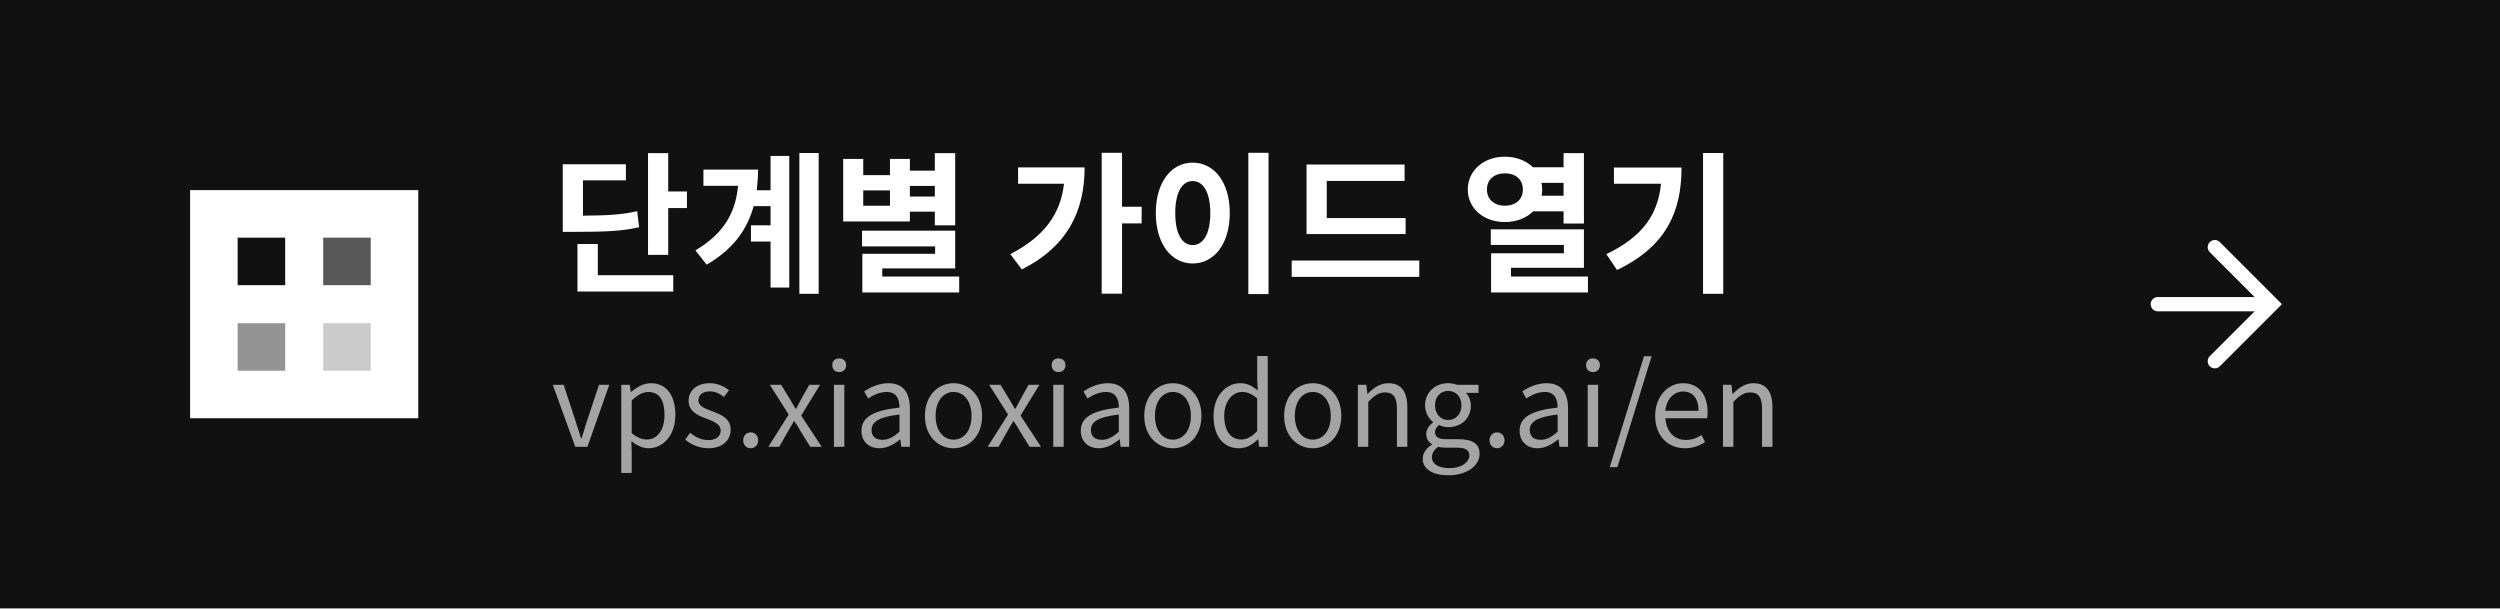
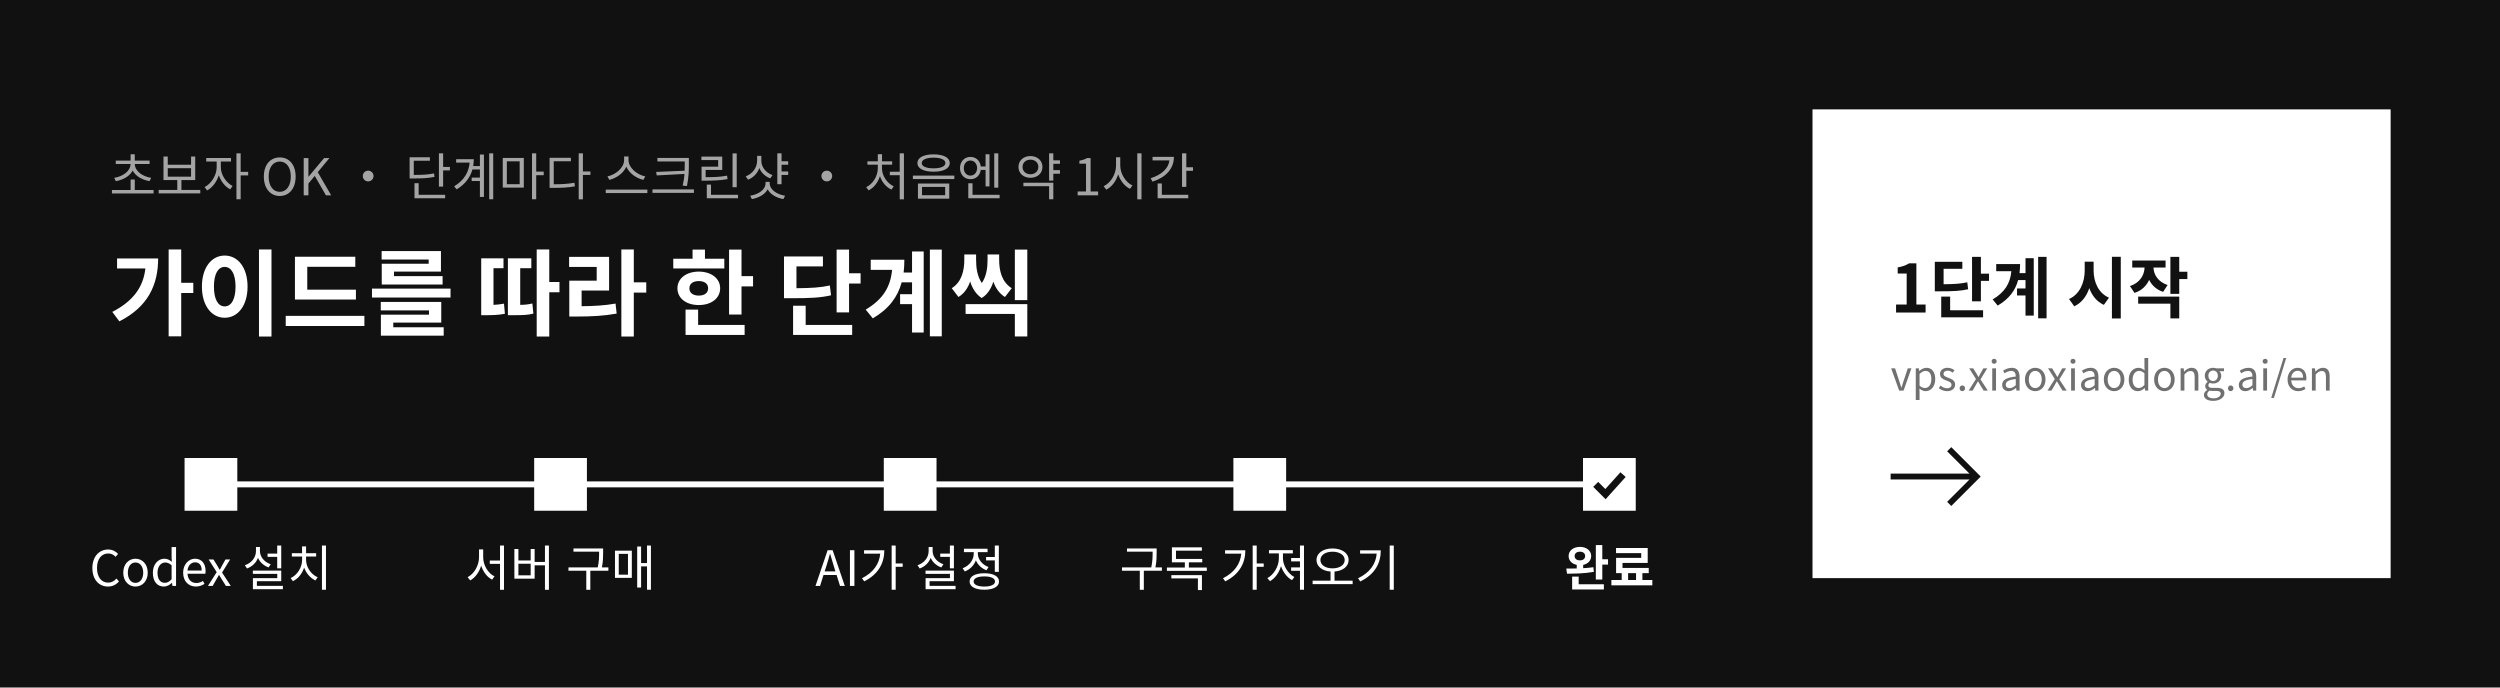
- <svg xmlns="http://www.w3.org/2000/svg" width="263" height="64" viewBox="0 0 263 64" role="img" aria-label="단계별 가이드 열기">
-   <rect width="263" height="64" fill="#111111" />
-   <rect x="20" y="20" width="24" height="24" fill="#ffffff" />
-   <rect x="25" y="25" width="5" height="5" fill="#111111" opacity="1" />
-   <rect x="34" y="25" width="5" height="5" fill="#111111" opacity="0.7" />
-   <rect x="25" y="34" width="5" height="5" fill="#111111" opacity="0.45" />
-   <rect x="34" y="34" width="5" height="5" fill="#111111" opacity="0.22" />
-   <text x="58" y="29.5" fill="#ffffff" font-family="-apple-system,BlinkMacSystemFont,'Segoe UI','PingFang SC','Hiragino Sans','Apple SD Gothic Neo','Malgun Gothic','Microsoft YaHei','Noto Sans CJK SC','Noto Sans Arabic','Noto Sans',Helvetica,Arial,sans-serif" font-size="16" font-weight="600" text-anchor="start">단계별 가이드 열기</text>
-   <text x="58" y="47" fill="#ffffff" fill-opacity=".62" font-family="-apple-system,BlinkMacSystemFont,'Segoe UI','PingFang SC','Hiragino Sans','Apple SD Gothic Neo','Malgun Gothic','Microsoft YaHei','Noto Sans CJK SC','Noto Sans Arabic','Noto Sans',Helvetica,Arial,sans-serif" font-size="12" font-weight="400" text-anchor="start" direction="ltr" unicode-bidi="embed">vps.xiaoxiaodong.ai/en</text>
-   <path d="M227 32.0h12M233 26.0l6 6-6 6" fill="none" stroke="#ffffff" stroke-width="1.5" stroke-linecap="round" stroke-linejoin="miter" />
+ <svg xmlns="http://www.w3.org/2000/svg" width="640" height="176" viewBox="0 0 640 176" role="img" aria-label="가이드를 따라 한 단계씩">
+   <style>
+ .track{stroke-dasharray:358;animation:fill 7s linear infinite}
+ @keyframes fill{0%{stroke-dashoffset:358;opacity:1}62%{stroke-dashoffset:0}92%{stroke-dashoffset:0;opacity:1}100%{stroke-dashoffset:0;opacity:0}}
+ .arrow{animation:nudge 1.4s ease-in-out infinite}
+ @keyframes nudge{0%,100%{transform:translateX(0)}50%{transform:translateX(5px)}}
+ .shine{animation:shine 7s ease-in-out infinite}
+ @keyframes shine{0%,62%{transform:translateX(-80px)}76%,100%{transform:translateX(228px)}}
+ .ok{animation:ok 7s ease infinite}
+ @keyframes ok{0%,62%{opacity:0}66%,92%{opacity:1}100%{opacity:0}}
+ .n0{animation:n0 7s steps(1,end) infinite}
+ @keyframes n0{0%{fill-opacity:0}0%{fill-opacity:1}92%{fill-opacity:1}100%{fill-opacity:0}}
+ .l0{animation:l0 7s ease infinite}
+ @keyframes l0{0%{opacity:.4}0%{opacity:.4}3%{opacity:1}92%{opacity:1}100%{opacity:.4}}
+ .n1{animation:n1 7s steps(1,end) infinite}
+ @keyframes n1{0%{fill-opacity:0}15.5%{fill-opacity:1}92%{fill-opacity:1}100%{fill-opacity:0}}
+ .l1{animation:l1 7s ease infinite}
+ @keyframes l1{0%{opacity:.4}15.4%{opacity:.4}18.5%{opacity:1}92%{opacity:1}100%{opacity:.4}}
+ .n2{animation:n2 7s steps(1,end) infinite}
+ @keyframes n2{0%{fill-opacity:0}31%{fill-opacity:1}92%{fill-opacity:1}100%{fill-opacity:0}}
+ .l2{animation:l2 7s ease infinite}
+ @keyframes l2{0%{opacity:.4}30.9%{opacity:.4}34%{opacity:1}92%{opacity:1}100%{opacity:.4}}
+ .n3{animation:n3 7s steps(1,end) infinite}
+ @keyframes n3{0%{fill-opacity:0}46.5%{fill-opacity:1}92%{fill-opacity:1}100%{fill-opacity:0}}
+ .l3{animation:l3 7s ease infinite}
+ @keyframes l3{0%{opacity:.4}46.4%{opacity:.4}49.5%{opacity:1}92%{opacity:1}100%{opacity:.4}}
+ .n4{animation:n4 7s steps(1,end) infinite}
+ @keyframes n4{0%{fill-opacity:0}62%{fill-opacity:1}92%{fill-opacity:1}100%{fill-opacity:0}}
+ .l4{animation:l4 7s ease infinite}
+ @keyframes l4{0%{opacity:.4}61.9%{opacity:.4}65%{opacity:1}92%{opacity:1}100%{opacity:.4}}
+ @media (prefers-reduced-motion:reduce){*{animation:none!important}}
+ </style>
+   <defs>
+     <clipPath id="cc">
+       <rect x="464" y="28" width="148" height="120" />
+     </clipPath>
+     <linearGradient id="sg" x1="0" x2="1">
+       <stop offset="0" stop-color="#111111" stop-opacity="0" />
+       <stop offset=".5" stop-color="#111111" stop-opacity=".1" />
+       <stop offset="1" stop-color="#111111" stop-opacity="0" />
+     </linearGradient>
+   </defs>
+   <rect width="640" height="176" fill="#111111" />
+   <text x="28" y="50" font-family="-apple-system,BlinkMacSystemFont,'Segoe UI','PingFang SC','Hiragino Sans','Apple SD Gothic Neo','Malgun Gothic','Microsoft YaHei','Noto Sans CJK SC','Noto Sans Arabic','Noto Sans',Helvetica,Arial,sans-serif" font-size="13" font-weight="400" fill="#ffffff" fill-opacity=".62" text-anchor="start">초보자 OK · 단계마다 스크린샷 · 처음엔 약 1시간</text>
+   <text x="28" y="84" font-family="-apple-system,BlinkMacSystemFont,'Segoe UI','PingFang SC','Hiragino Sans','Apple SD Gothic Neo','Malgun Gothic','Microsoft YaHei','Noto Sans CJK SC','Noto Sans Arabic','Noto Sans',Helvetica,Arial,sans-serif" font-size="24" font-weight="700" fill="#ffffff" text-anchor="start">가이드를 따라 한 단계씩</text>
+   <line x1="54" y1="124" x2="412" y2="124" stroke="#ffffff" stroke-opacity=".22" stroke-width="1.5" />
+   <line class="track" x1="54" y1="124" x2="412" y2="124" stroke="#ffffff" stroke-width="1.5" />
+   <rect class="n0" x="48" y="118" width="12" height="12" fill="#ffffff" stroke="#ffffff" stroke-width="1.5" />
+   <text x="54" y="150" font-family="-apple-system,BlinkMacSystemFont,'Segoe UI','PingFang SC','Hiragino Sans','Apple SD Gothic Neo','Malgun Gothic','Microsoft YaHei','Noto Sans CJK SC','Noto Sans Arabic','Noto Sans',Helvetica,Arial,sans-serif" font-size="12.5" font-weight="500" class="l0" fill="#ffffff" text-anchor="middle">Codex 설치</text>
+   <rect class="n1" x="137.5" y="118" width="12" height="12" fill="#ffffff" stroke="#ffffff" stroke-width="1.5" />
+   <text x="143.5" y="150" font-family="-apple-system,BlinkMacSystemFont,'Segoe UI','PingFang SC','Hiragino Sans','Apple SD Gothic Neo','Malgun Gothic','Microsoft YaHei','Noto Sans CJK SC','Noto Sans Arabic','Noto Sans',Helvetica,Arial,sans-serif" font-size="12.5" font-weight="500" class="l1" fill="#ffffff" text-anchor="middle">서버 구매</text>
+   <rect class="n2" x="227" y="118" width="12" height="12" fill="#ffffff" stroke="#ffffff" stroke-width="1.5" />
+   <text x="233" y="150" font-family="-apple-system,BlinkMacSystemFont,'Segoe UI','PingFang SC','Hiragino Sans','Apple SD Gothic Neo','Malgun Gothic','Microsoft YaHei','Noto Sans CJK SC','Noto Sans Arabic','Noto Sans',Helvetica,Arial,sans-serif" font-size="12.5" font-weight="500" class="l2" fill="#ffffff" text-anchor="middle">AI가 설정</text>
+   <rect class="n3" x="316.5" y="118" width="12" height="12" fill="#ffffff" stroke="#ffffff" stroke-width="1.5" />
+   <text x="322.5" y="150" font-family="-apple-system,BlinkMacSystemFont,'Segoe UI','PingFang SC','Hiragino Sans','Apple SD Gothic Neo','Malgun Gothic','Microsoft YaHei','Noto Sans CJK SC','Noto Sans Arabic','Noto Sans',Helvetica,Arial,sans-serif" font-size="12.5" font-weight="500" class="l3" fill="#ffffff" text-anchor="middle">구독 가져오기</text>
+   <rect class="n4" x="406" y="118" width="12" height="12" fill="#ffffff" stroke="#ffffff" stroke-width="1.5" />
+   <path class="ok" d="M408.5 124l2.5 2.5 4.5-5" fill="none" stroke="#111111" stroke-width="1.8" stroke-linejoin="miter" />
+   <text x="412" y="150" font-family="-apple-system,BlinkMacSystemFont,'Segoe UI','PingFang SC','Hiragino Sans','Apple SD Gothic Neo','Malgun Gothic','Microsoft YaHei','Noto Sans CJK SC','Noto Sans Arabic','Noto Sans',Helvetica,Arial,sans-serif" font-size="12.5" font-weight="700" class="l4" fill="#ffffff" text-anchor="middle">완료</text>
+   <rect x="464" y="28" width="148" height="120" fill="#ffffff" />
+   <g clip-path="url(#cc)">
+     <rect class="shine" x="404" y="28" width="60" height="120" fill="url(#sg)" />
+   </g>
+   <text x="484" y="80" font-family="-apple-system,BlinkMacSystemFont,'Segoe UI','PingFang SC','Hiragino Sans','Apple SD Gothic Neo','Malgun Gothic','Microsoft YaHei','Noto Sans CJK SC','Noto Sans Arabic','Noto Sans',Helvetica,Arial,sans-serif" font-size="17" font-weight="700" fill="#111111" text-anchor="start">1단계 시작</text>
+   <text x="484" y="100" font-family="-apple-system,BlinkMacSystemFont,'Segoe UI','PingFang SC','Hiragino Sans','Apple SD Gothic Neo','Malgun Gothic','Microsoft YaHei','Noto Sans CJK SC','Noto Sans Arabic','Noto Sans',Helvetica,Arial,sans-serif" font-size="10.5" font-weight="400" fill="#111111" fill-opacity=".6" text-anchor="start" direction="ltr" unicode-bidi="embed">vps.xiaoxiaodong.ai/en</text>
+   <g class="arrow">
+     <path d="M484 122h22M499 115l7 7-7 7" fill="none" stroke="#111111" stroke-width="1.5" stroke-linejoin="miter" />
+   </g>
</svg>
